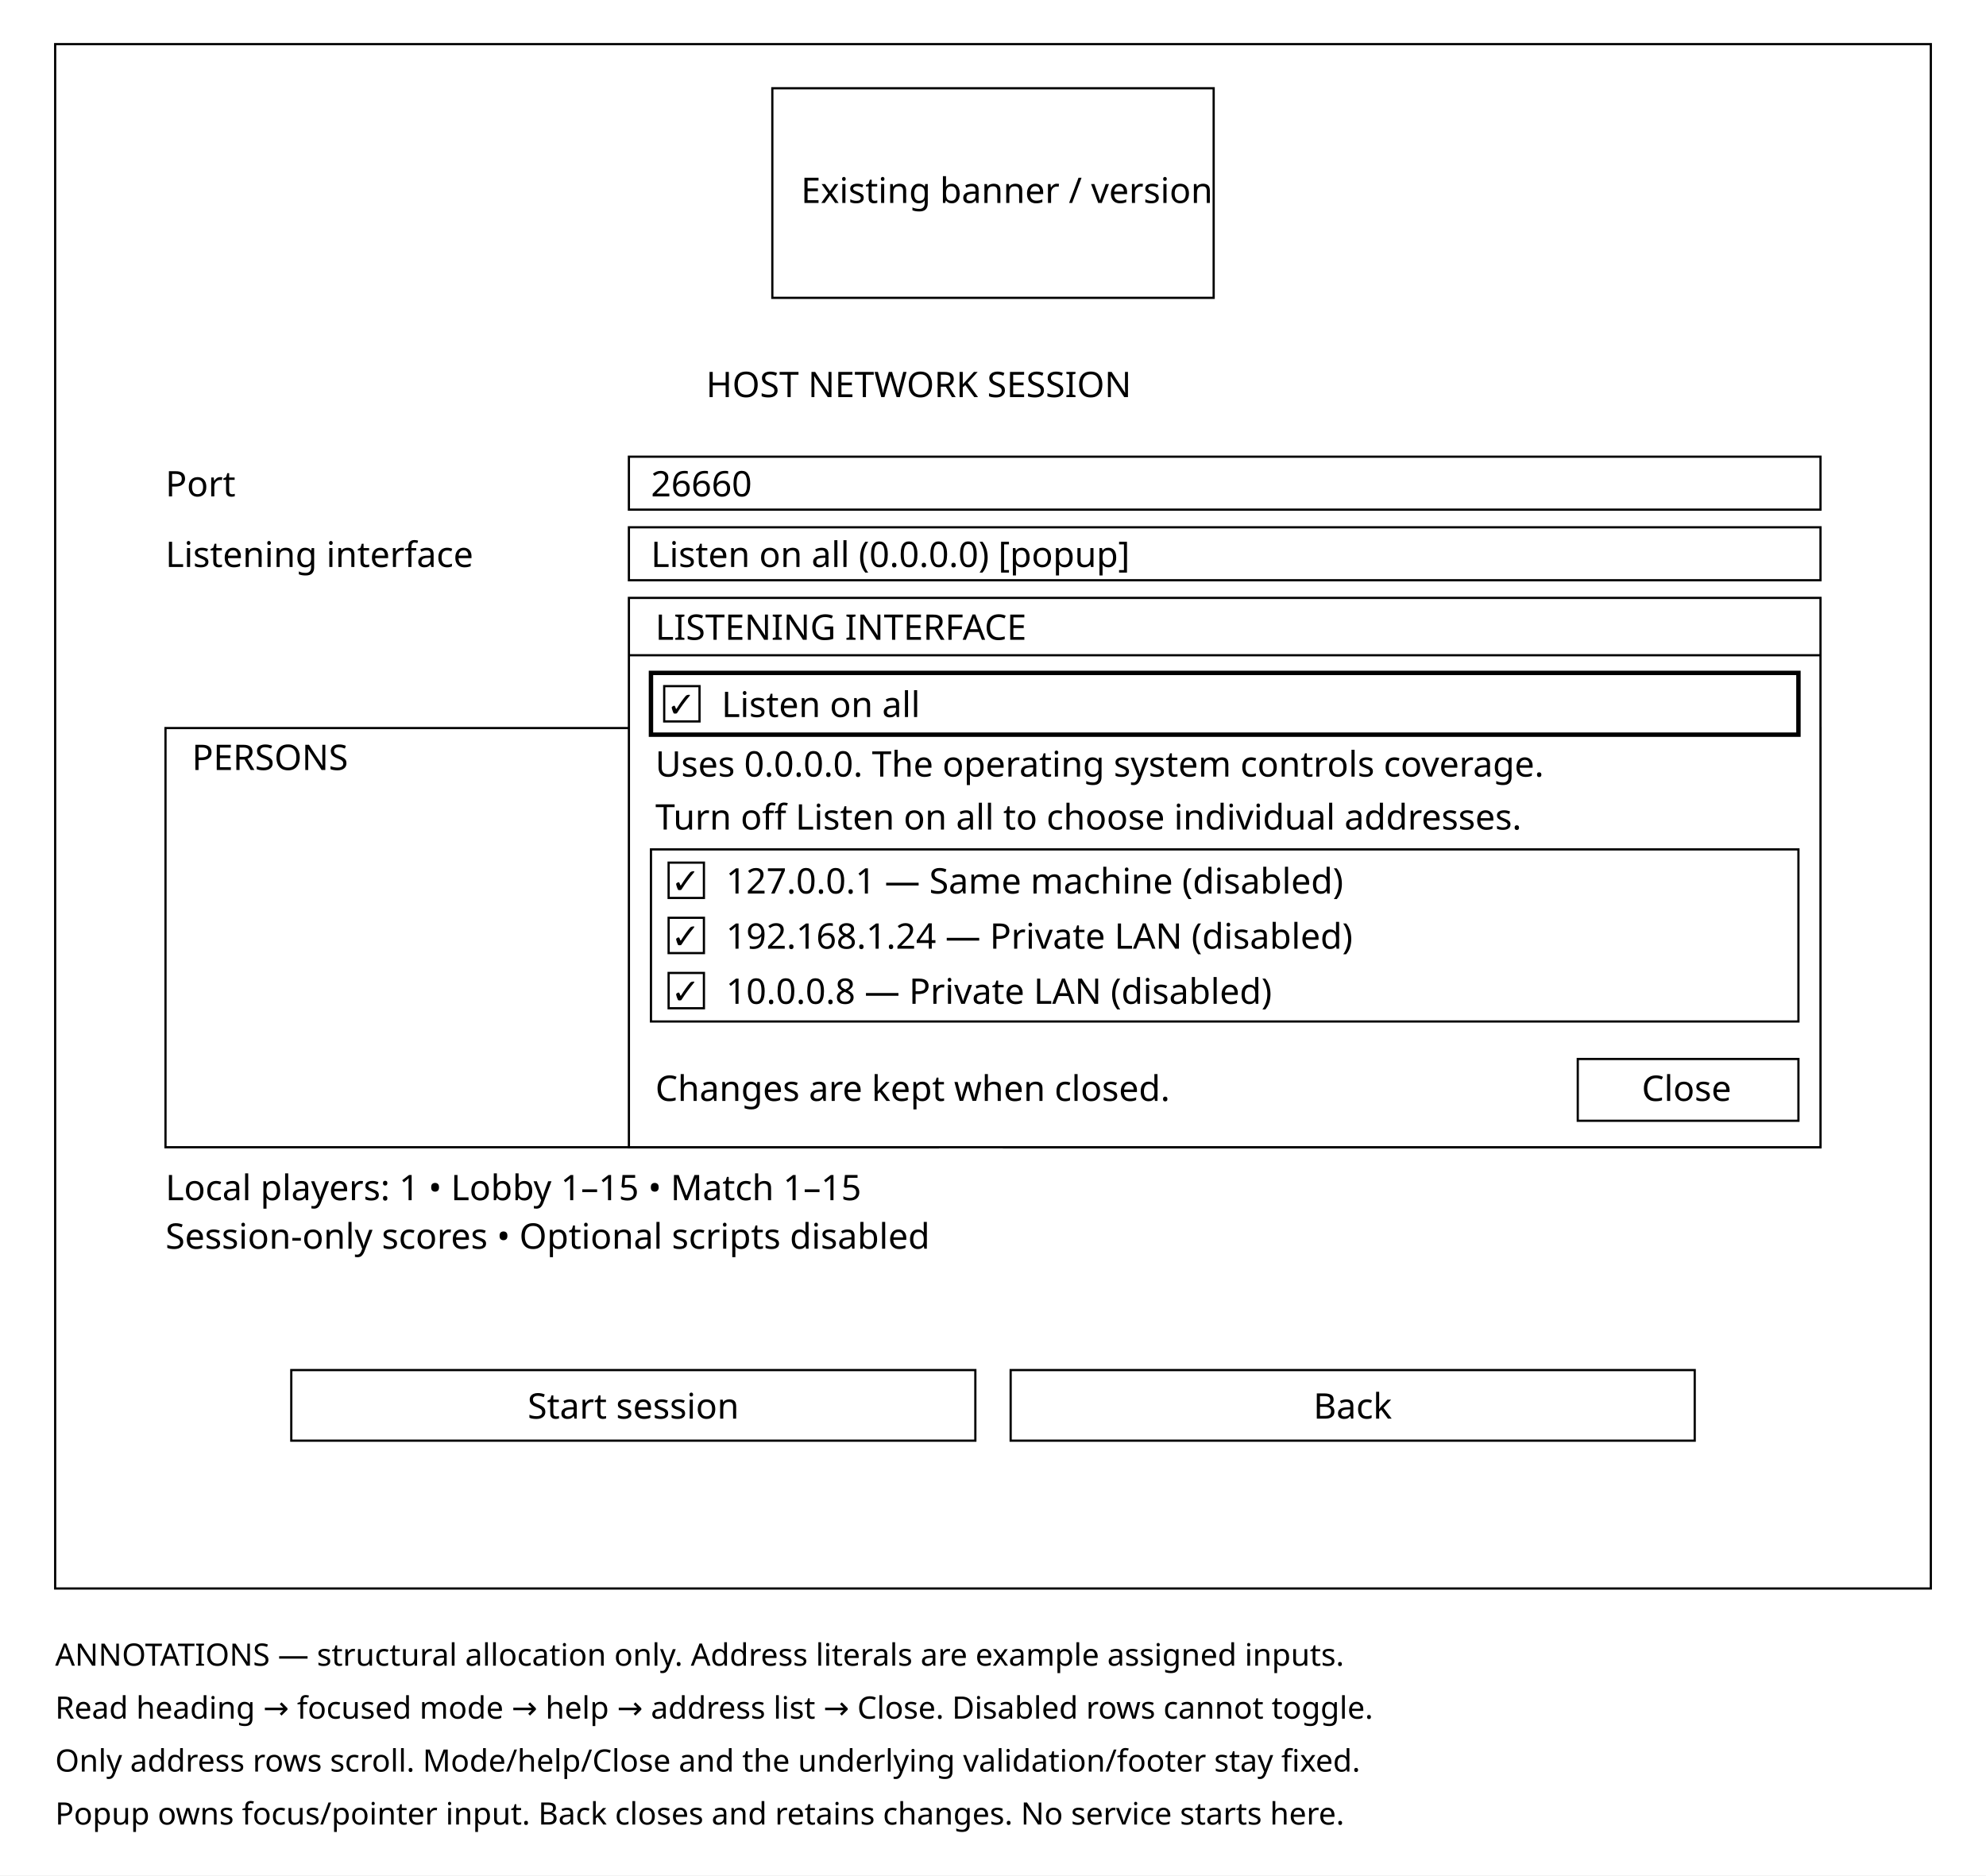
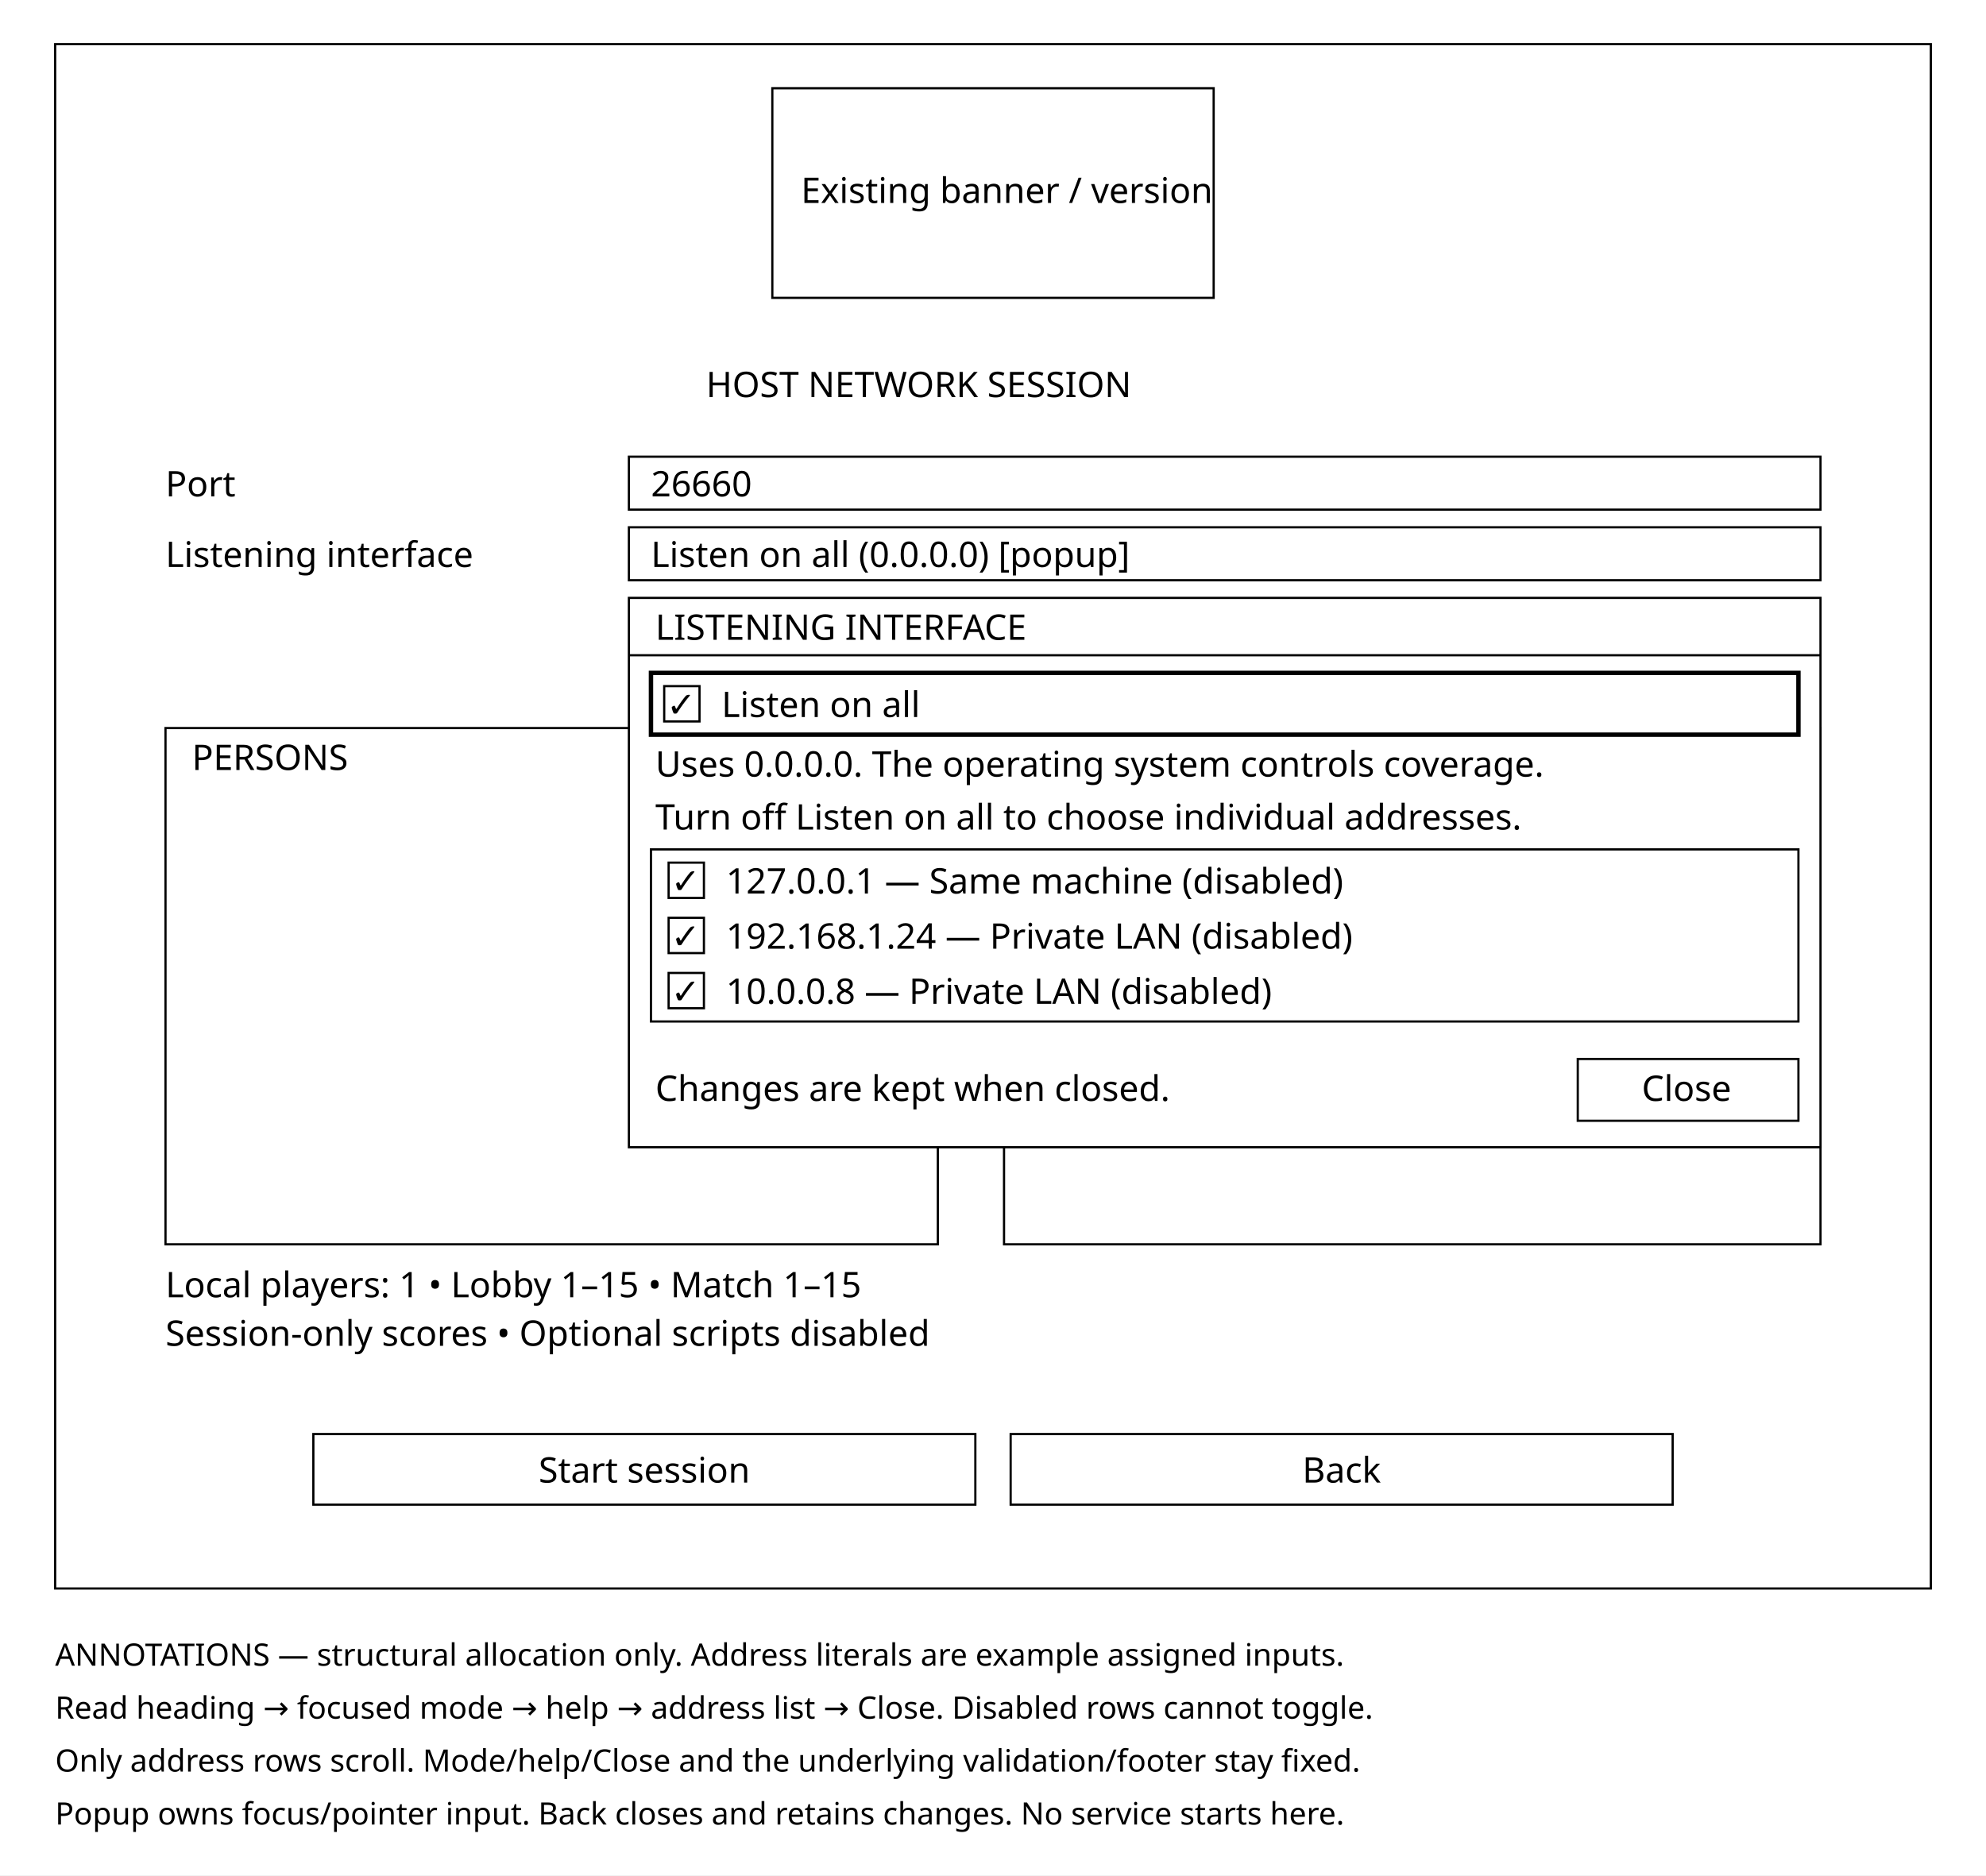
<svg xmlns="http://www.w3.org/2000/svg" width="900" height="850" viewBox="0 0 900 850">
  <rect width="900" height="850" fill="white" />
  <g fill="none" stroke="black">
    <rect x="25" y="20" width="850" height="700" />
    <rect x="350" y="40" width="200" height="95" />
    <rect x="285" y="207" width="540" height="24" />
    <rect x="285" y="239" width="540" height="24" />
-     <rect x="75" y="330" width="350" height="190" />
-     <rect x="455" y="330" width="370" height="190" />
-     <rect x="132" y="621" width="310" height="32" />
-     <rect x="458" y="621" width="310" height="32" />
+     <rect x="75" y="330" width="350" height="234" />
+     <rect x="455" y="330" width="370" height="234" />
+     <rect x="142" y="650" width="300" height="32" />
+     <rect x="458" y="650" width="300" height="32" />
  </g>
  <g fill="black" font-family="sans-serif" font-size="16">
    <text x="363" y="92">Existing banner / version</text>
    <text x="320" y="180">HOST NETWORK SESSION</text>
    <text x="75" y="225">Port</text>
    <text x="295" y="225">26660</text>
    <text x="75" y="257">Listening interface</text>
    <text x="295" y="257">Listen on all (0.0.0.0) [popup]</text>
    <text x="87" y="349">PERSONS</text>
-     <text x="75" y="544">Local players: 1 • Lobby 1–15 • Match 1–15</text>
-     <text x="75" y="566">Session-only scores • Optional scripts disabled</text>
-     <text x="287" y="643" text-anchor="middle">Start session</text>
-     <text x="613" y="643" text-anchor="middle">Back</text>
+     <text x="75" y="588">Local players: 1 • Lobby 1–15 • Match 1–15</text>
+     <text x="75" y="610">Session-only scores • Optional scripts disabled</text>
+     <text x="292" y="672" text-anchor="middle">Start session</text>
+     <text x="608" y="672" text-anchor="middle">Back</text>
  </g>
  <rect x="285" y="271" width="540" height="249" fill="white" stroke="black" />
  <g fill="none" stroke="black">
    <path d="M285 297H825" />
    <rect x="295" y="305" width="520" height="28" stroke-width="2" />
    <rect x="301" y="311" width="16" height="16" />
    <rect x="295" y="385" width="520" height="78" />
    <rect x="303" y="391" width="16" height="16" />
    <rect x="303" y="416" width="16" height="16" />
    <rect x="303" y="441" width="16" height="16" />
    <rect x="715" y="480" width="100" height="28" />
  </g>
  <g fill="black" font-family="sans-serif" font-size="16">
    <text x="297" y="290">LISTENING INTERFACE</text>
    <text x="302" y="325">✓</text>
    <text x="327" y="325">Listen on all</text>
    <text x="297" y="352">Uses 0.0.0.0. The operating system controls coverage.</text>
    <text x="297" y="376">Turn off Listen on all to choose individual addresses.</text>
    <text x="304" y="405">✓</text>
    <text x="329" y="405">127.0.0.1 — Same machine (disabled)</text>
    <text x="304" y="430">✓</text>
    <text x="329" y="430">192.168.1.24 — Private LAN (disabled)</text>
    <text x="304" y="455">✓</text>
    <text x="329" y="455">10.0.0.8 — Private LAN (disabled)</text>
    <text x="297" y="499">Changes are kept when closed.</text>
    <text x="744" y="499">Close</text>
  </g>
  <g fill="black" font-family="sans-serif" font-size="14">
    <text x="25" y="755">ANNOTATIONS — structural allocation only. Address literals are example assigned inputs.</text>
    <text x="25" y="779">Read heading → focused mode → help → address list → Close. Disabled rows cannot toggle.</text>
    <text x="25" y="803">Only address rows scroll. Mode/help/Close and the underlying validation/footer stay fixed.</text>
    <text x="25" y="827">Popup owns focus/pointer input. Back closes and retains changes. No service starts here.</text>
  </g>
</svg>
